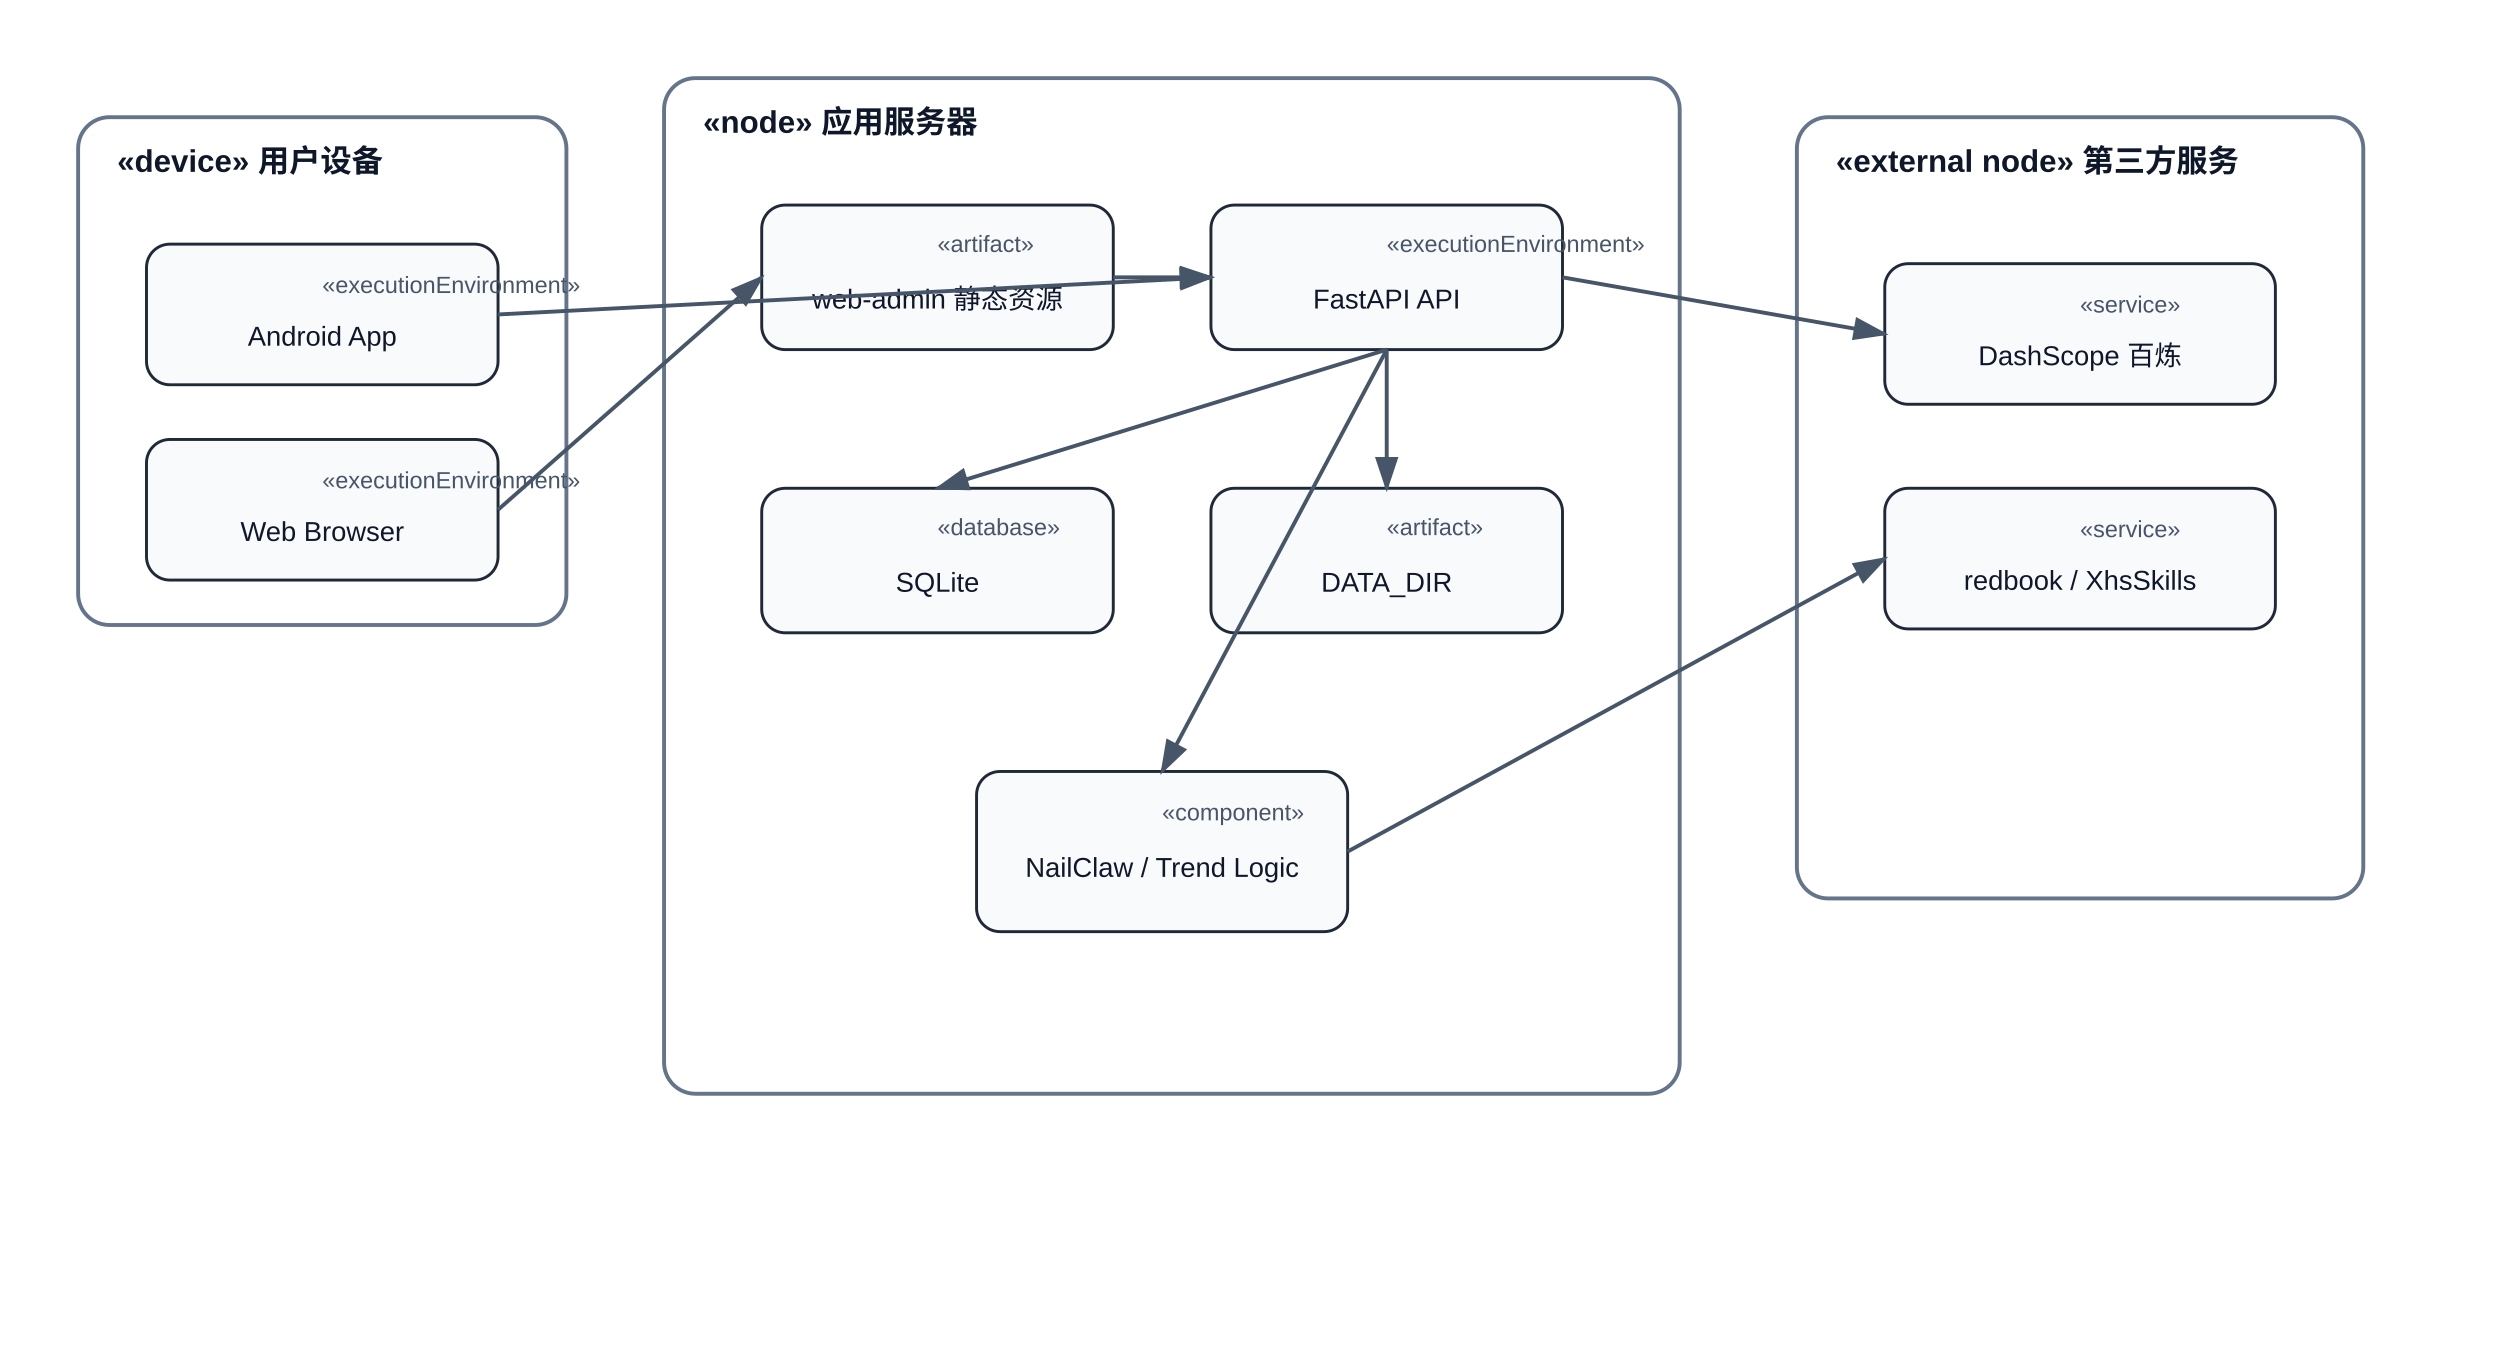
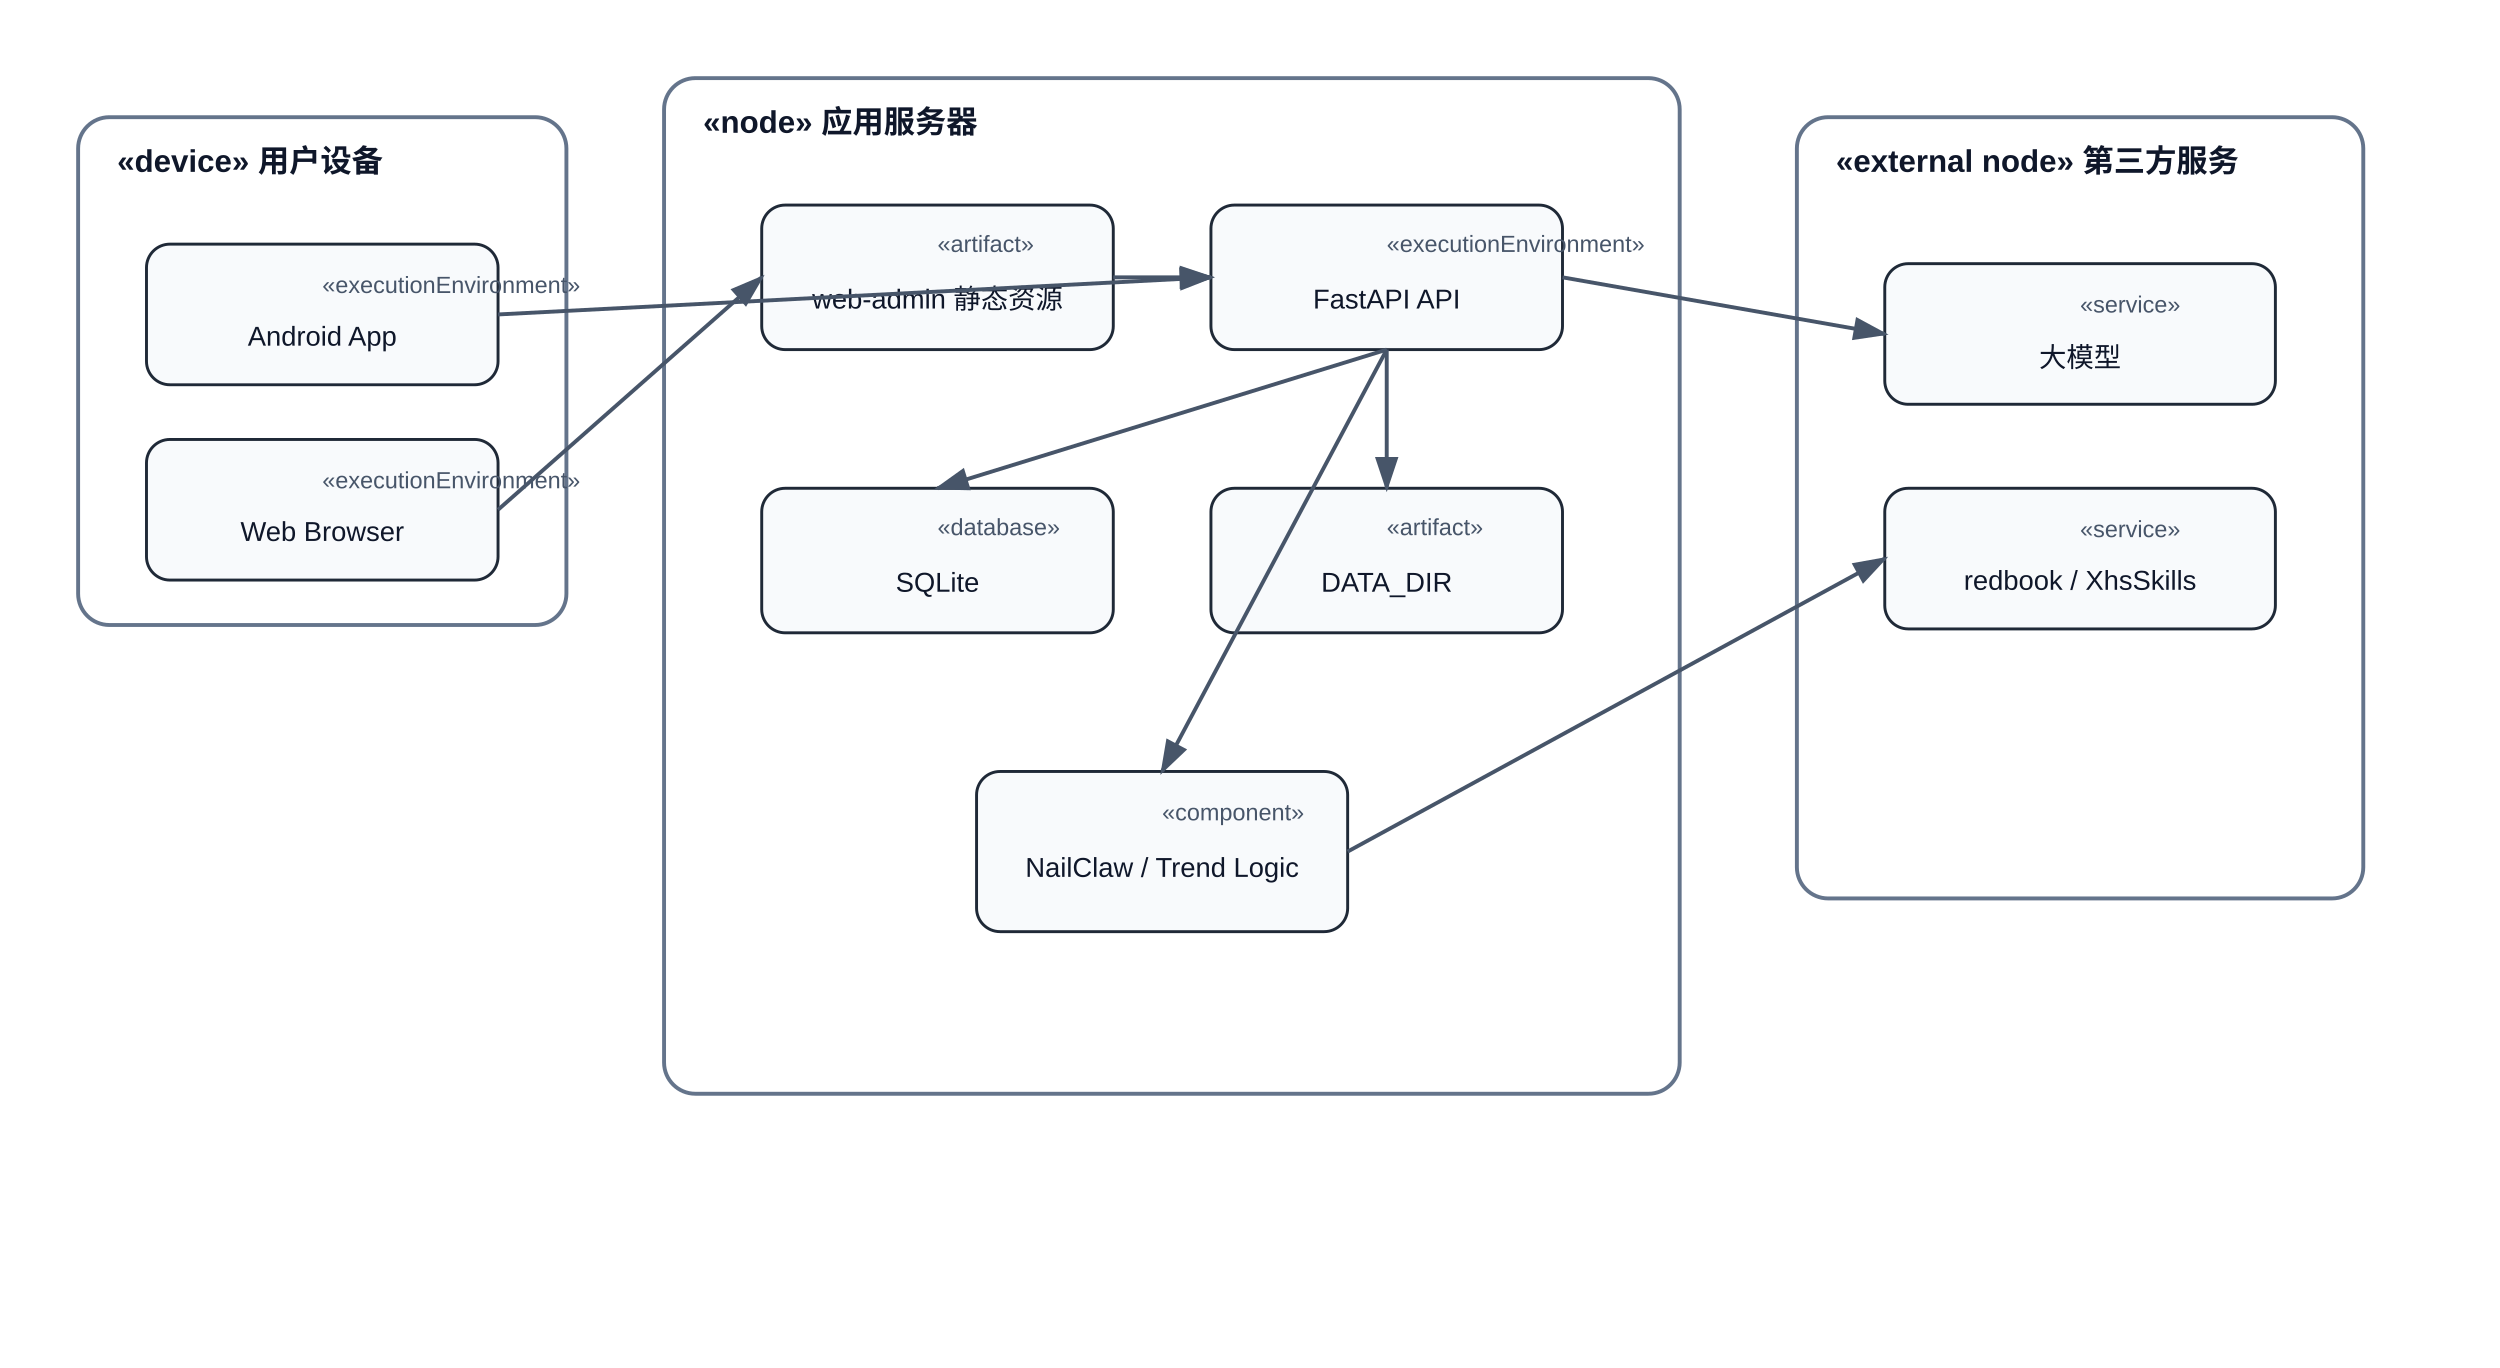
<svg xmlns="http://www.w3.org/2000/svg" width="1280" height="700" viewBox="0 0 1280 700">
  <defs>
    <marker id="arrow" markerWidth="10" markerHeight="10" refX="8" refY="3" orient="auto" markerUnits="strokeWidth">
      <path d="M0,0 L0,6 L9,3 z" fill="#475569" />
    </marker>
    <style>
      .node { fill: none; stroke: #64748b; stroke-width: 2; rx: 16; ry: 16; }
      .inst { fill: #f8fafc; stroke: #1f2937; stroke-width: 1.5; rx: 12; ry: 12; }
      .head { font: 16px Arial, sans-serif; font-weight: bold; fill: #0f172a; }
      .small { font: 12px Arial, sans-serif; fill: #475569; }
      .text { font: 14px Arial, sans-serif; fill: #0f172a; text-anchor: middle; dominant-baseline: middle; }
      .line { stroke: #475569; stroke-width: 2; fill: none; marker-end: url(#arrow); }
    </style>
  </defs>
  <rect x="40" y="60" width="250" height="260" class="node" />
  <text x="60" y="88" class="head">«device» 用户设备</text>
  <rect x="75" y="125" width="180" height="72" class="inst" fill="#e0f2fe" />
  <text x="165" y="150" class="small">«executionEnvironment»</text>
  <text x="165" y="173" class="text">Android App</text>
  <rect x="75" y="225" width="180" height="72" class="inst" fill="#e0f2fe" />
  <text x="165" y="250" class="small">«executionEnvironment»</text>
  <text x="165" y="273" class="text">Web Browser</text>
  <rect x="340" y="40" width="520" height="520" class="node" />
  <text x="360" y="68" class="head">«node» 应用服务器</text>
  <rect x="390" y="105" width="180" height="74" class="inst" fill="#dcfce7" />
  <text x="480" y="129" class="small">«artifact»</text>
  <text x="480" y="154" class="text">web-admin 静态资源</text>
  <rect x="620" y="105" width="180" height="74" class="inst" fill="#dcfce7" />
  <text x="710" y="129" class="small">«executionEnvironment»</text>
  <text x="710" y="154" class="text">FastAPI API</text>
  <rect x="390" y="250" width="180" height="74" class="inst" fill="#fee2e2" />
  <text x="480" y="274" class="small">«database»</text>
  <text x="480" y="299" class="text">SQLite</text>
  <rect x="620" y="250" width="180" height="74" class="inst" fill="#fee2e2" />
  <text x="710" y="274" class="small">«artifact»</text>
  <text x="710" y="299" class="text">DATA_DIR</text>
  <rect x="500" y="395" width="190" height="82" class="inst" fill="#dcfce7" />
  <text x="595" y="420" class="small">«component»</text>
  <text x="595" y="445" class="text">NailClaw / Trend Logic</text>
  <rect x="920" y="60" width="290" height="400" class="node" />
  <text x="940" y="88" class="head">«external node» 第三方服务</text>
  <rect x="965" y="135" width="200" height="72" class="inst" fill="#fef3c7" />
  <text x="1065" y="160" class="small">«service»</text>
-   <text x="1065" y="183" class="text">DashScope 百炼</text>
+   <text x="1065" y="183" class="text">大模型</text>
  <rect x="965" y="250" width="200" height="72" class="inst" fill="#fef3c7" />
  <text x="1065" y="275" class="small">«service»</text>
  <text x="1065" y="298" class="text">redbook / XhsSkills</text>
  <path d="M255 161 L620 142" class="line" />
  <path d="M255 261 L390 142" class="line" />
  <path d="M570 142 L620 142" class="line" />
  <path d="M710 179 L480 250" class="line" />
  <path d="M710 179 L710 250" class="line" />
  <path d="M710 179 L595 395" class="line" />
  <path d="M800 142 L965 171" class="line" />
  <path d="M690 436 L965 286" class="line" />
</svg>
